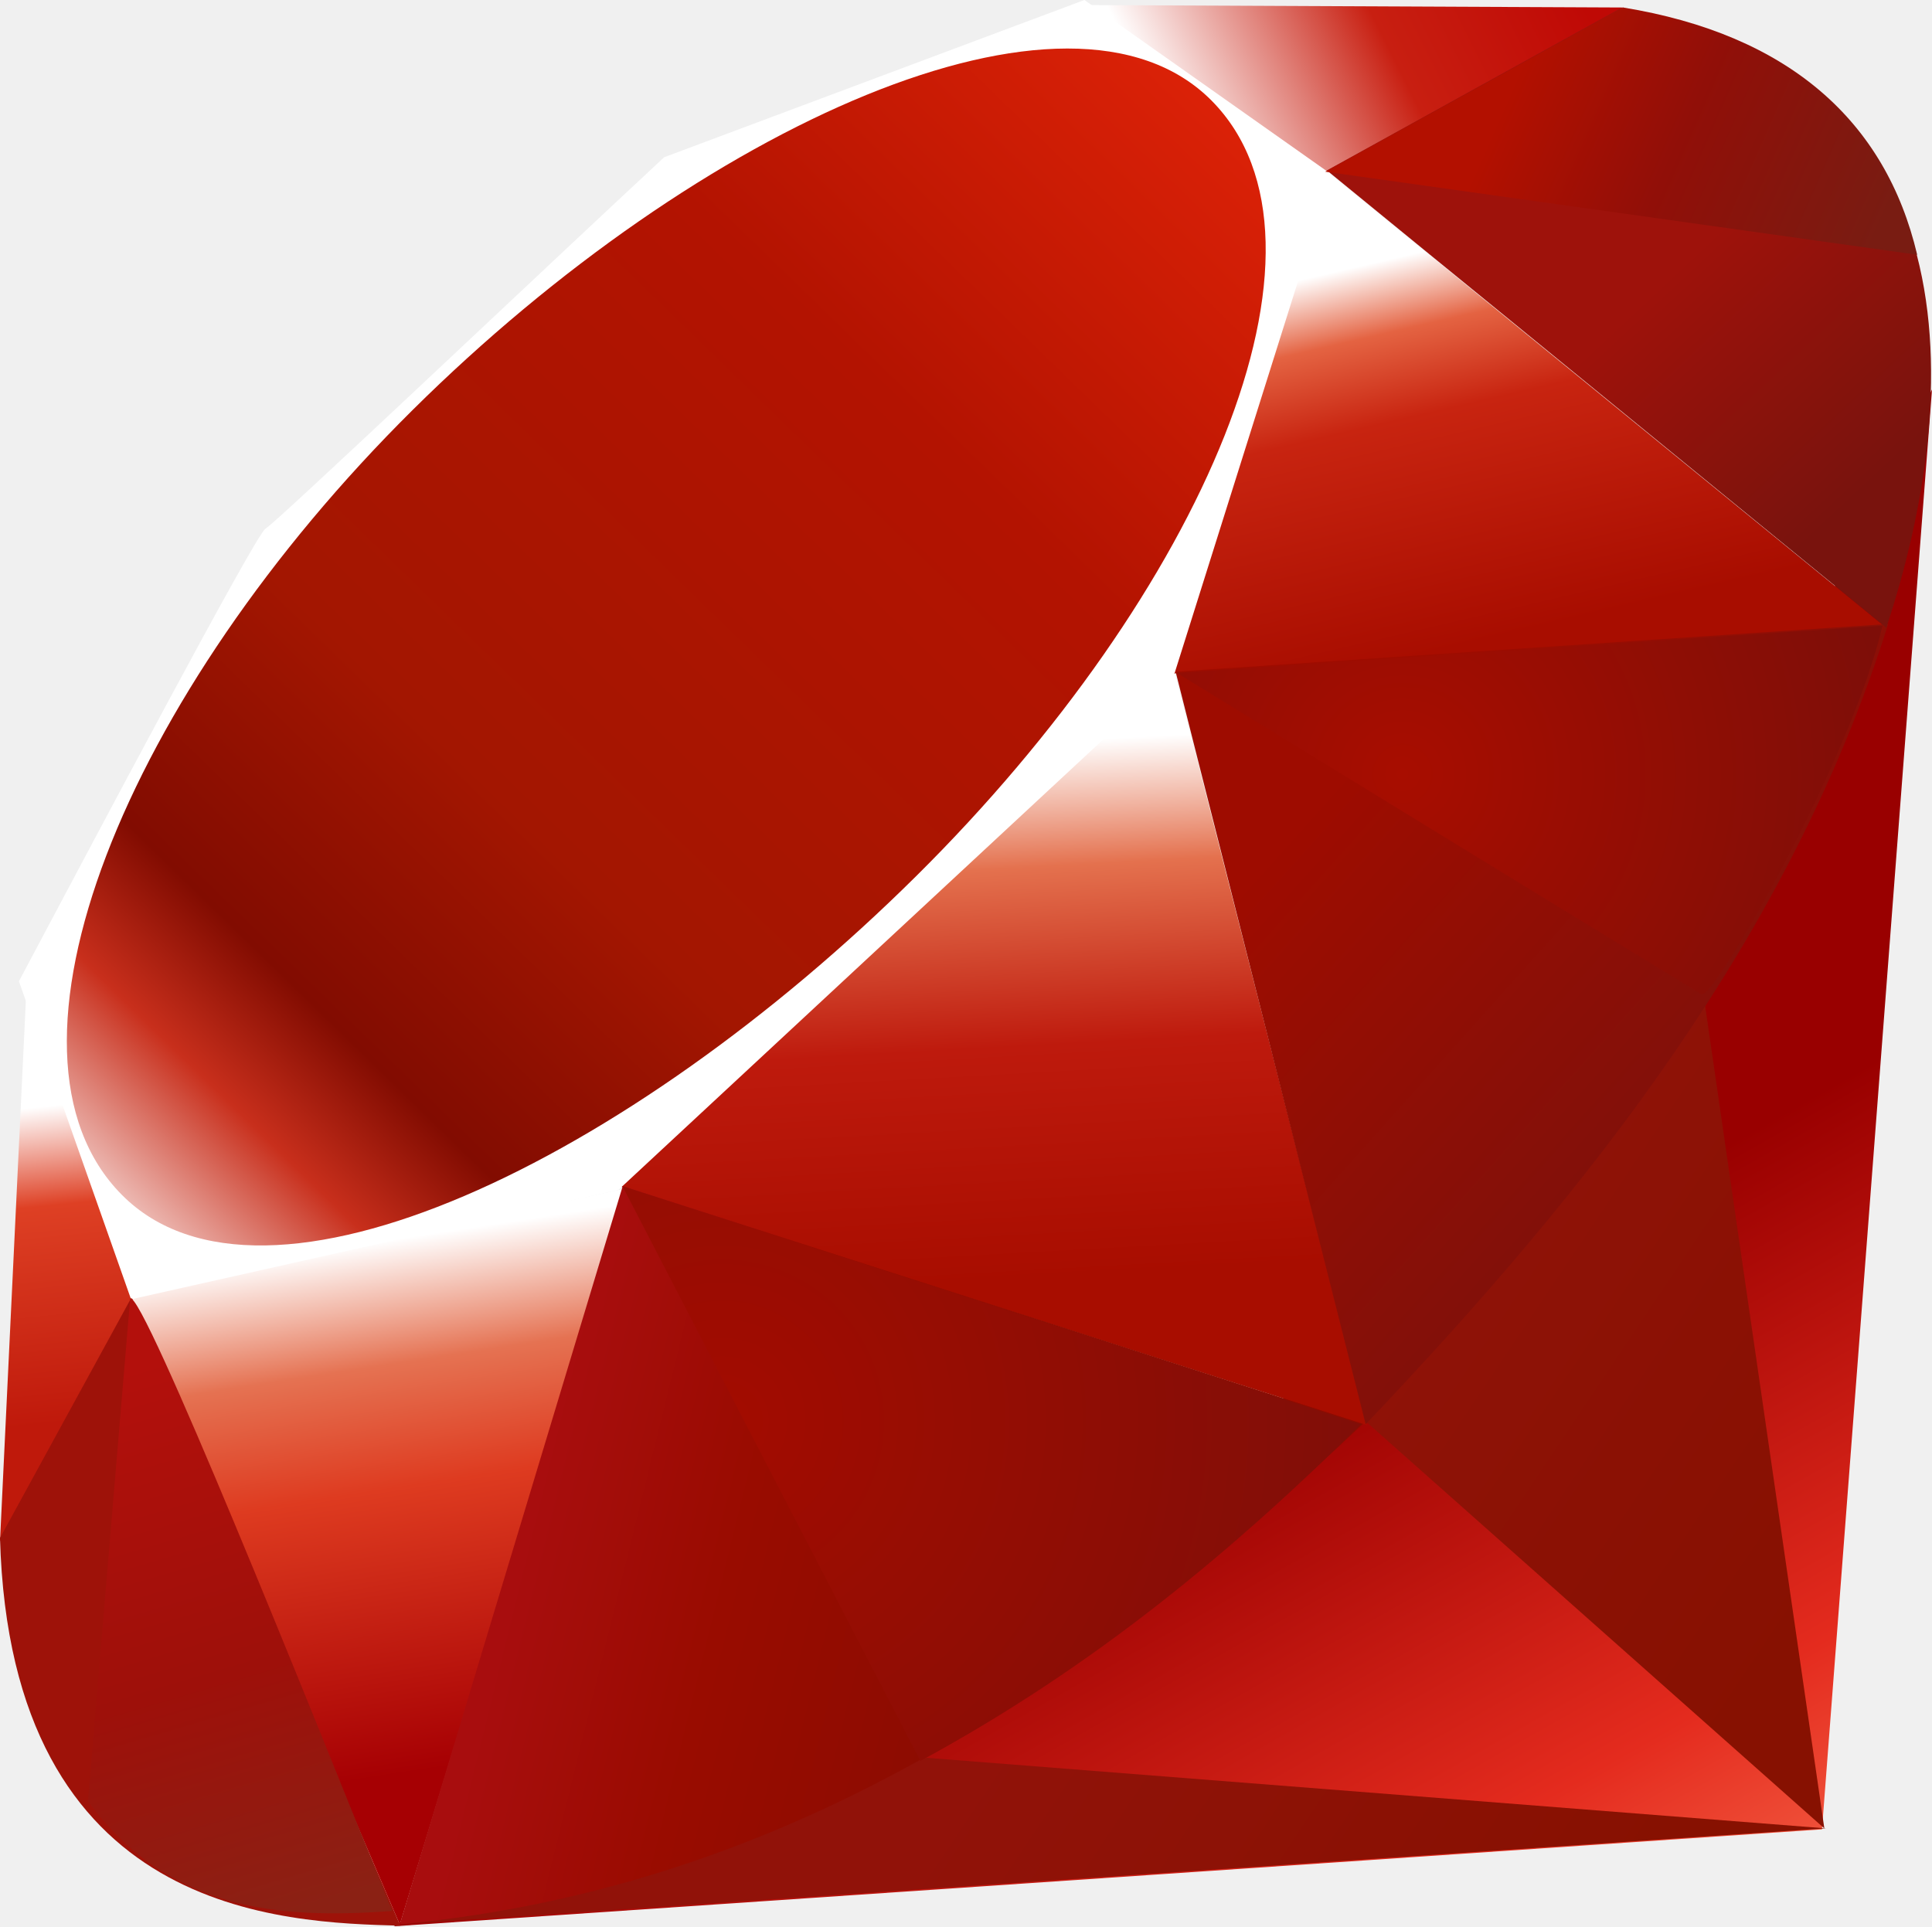
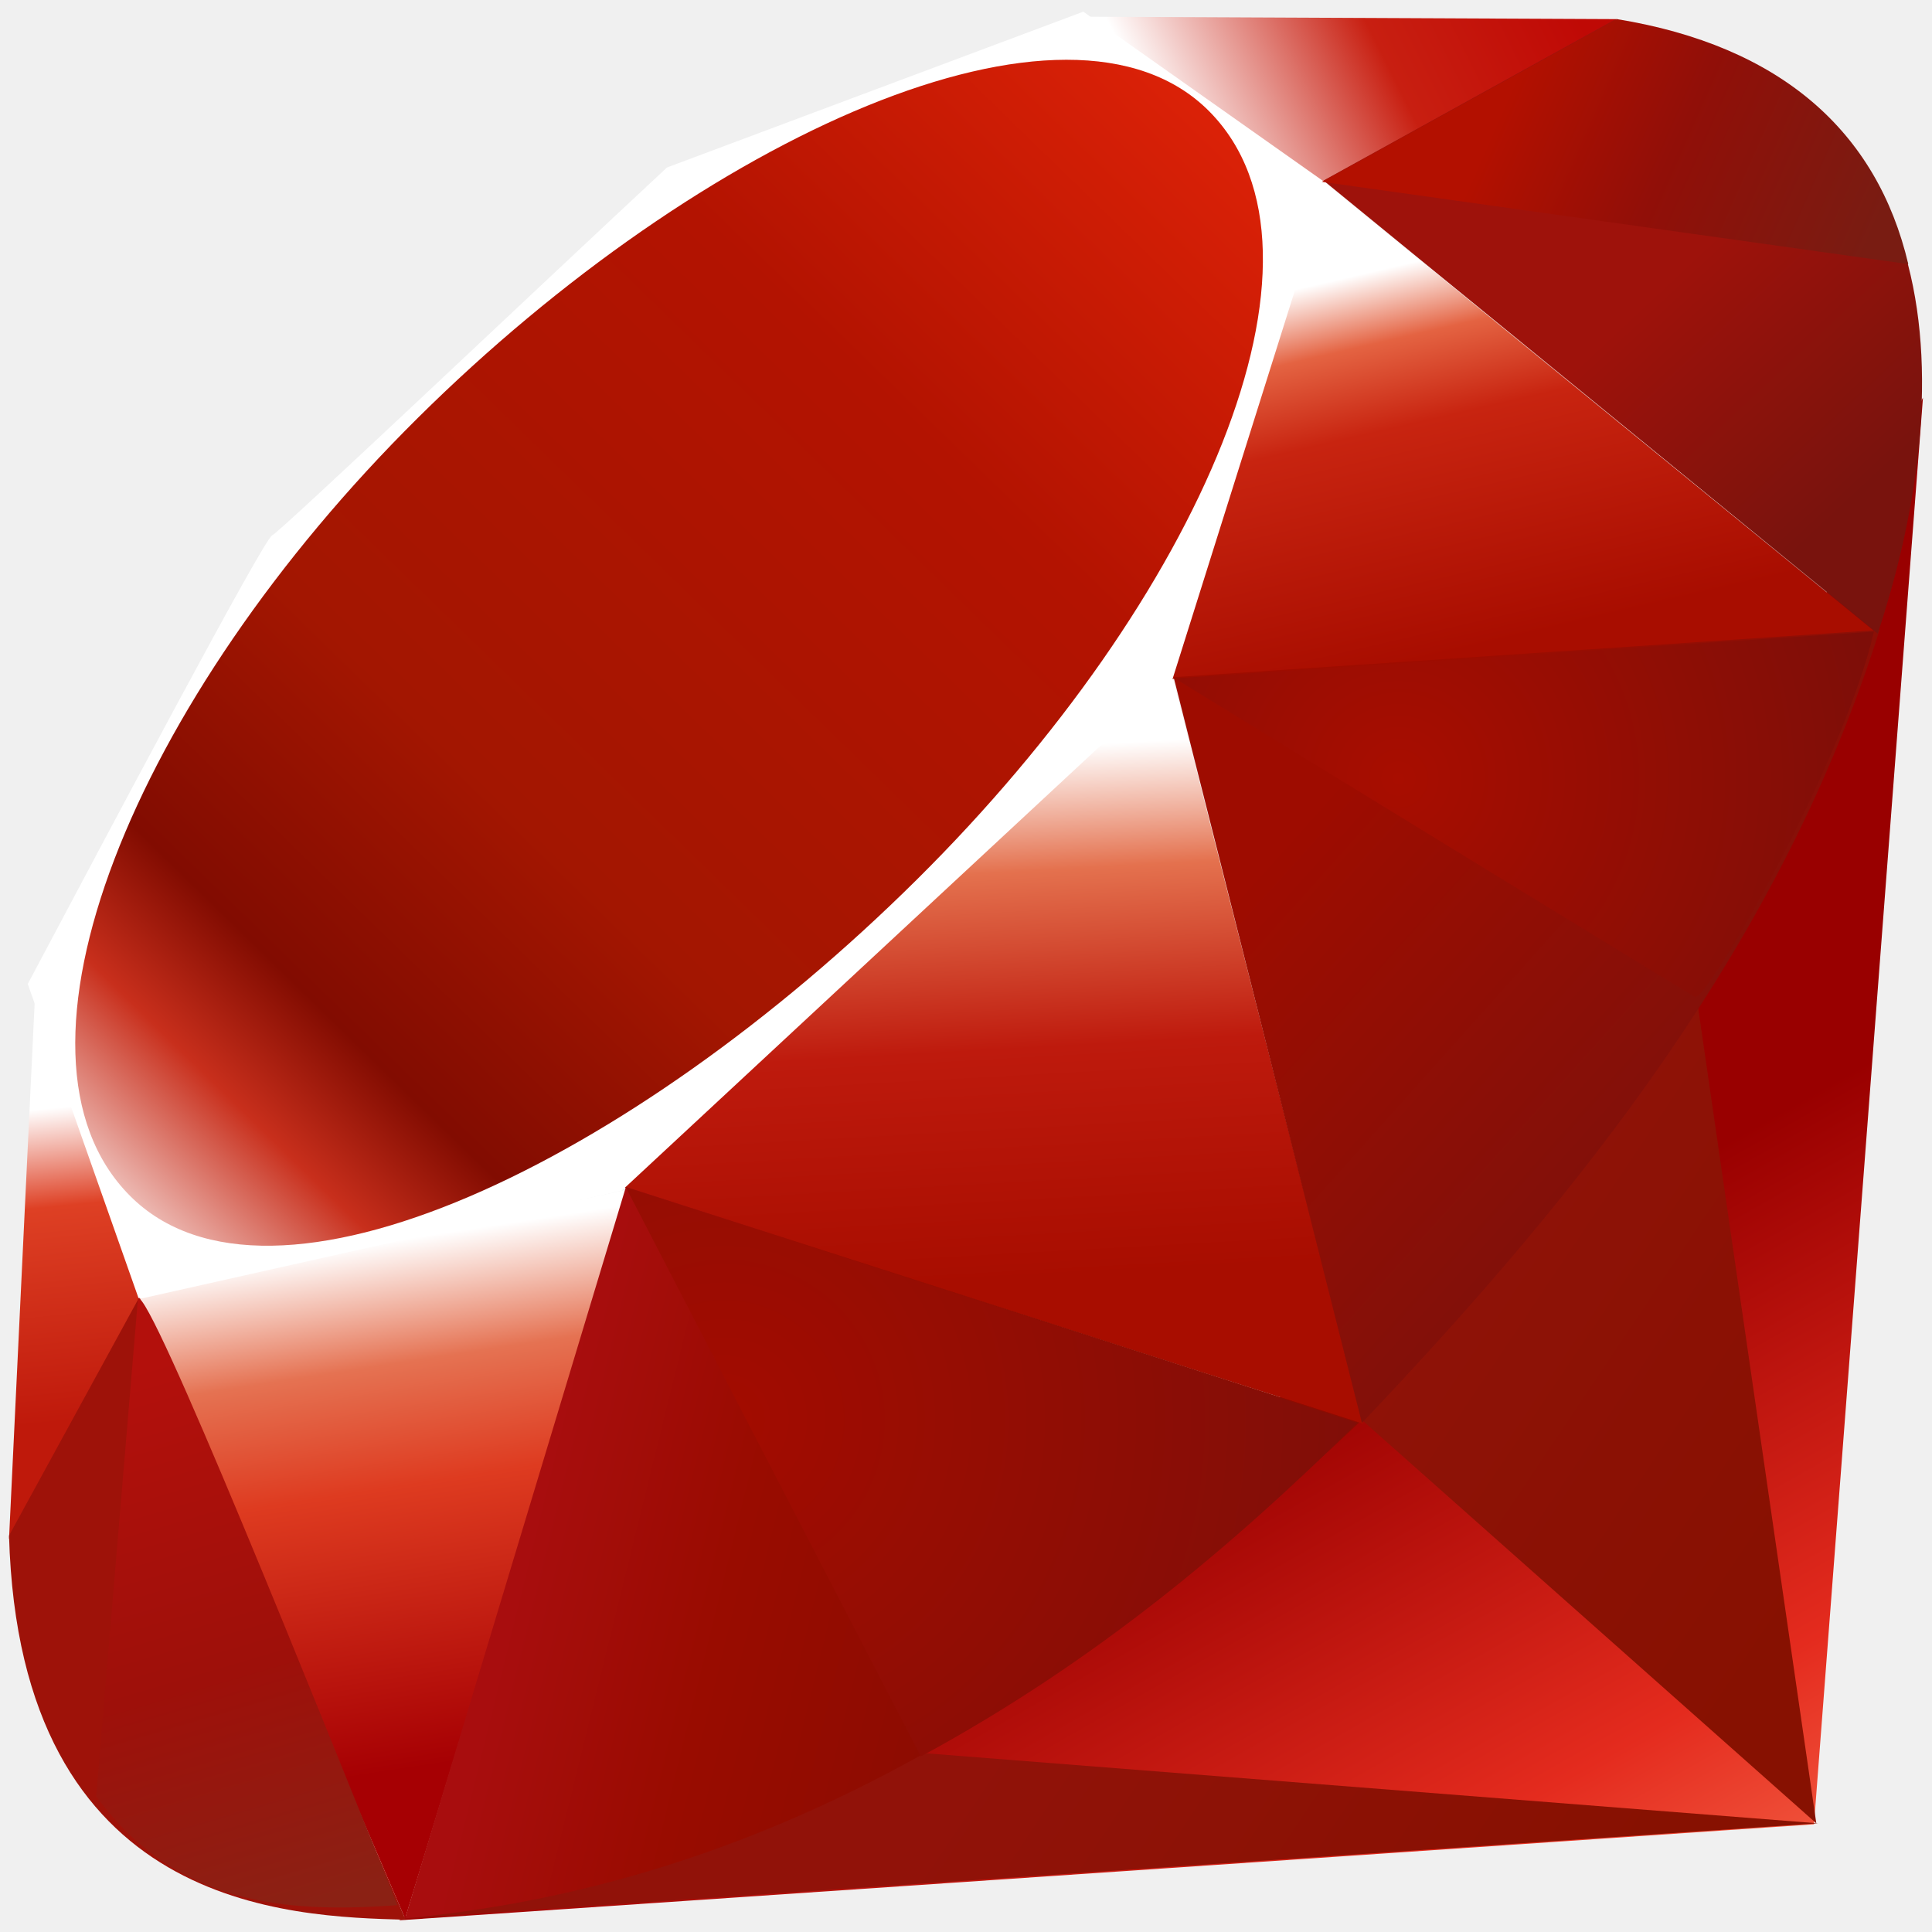
- <svg xmlns="http://www.w3.org/2000/svg" xmlns:xlink="http://www.w3.org/1999/xlink" version="1.1" id="Layer_1" width="198.13" height="197.58" viewBox="0 0 198.13 197.58" overflow="visible" enable-background="new 0 0 198.13 197.58" xml:space="preserve">
+ <svg xmlns="http://www.w3.org/2000/svg" xmlns:xlink="http://www.w3.org/1999/xlink" version="1.1" id="Layer_1" width="200" height="200" viewBox="0 0 200 200" overflow="visible" enable-background="new 0 0 198.13 197.58" xml:space="preserve">
  <defs id="defs3489">
    <linearGradient id="XMLID_17_-9" gradientUnits="userSpaceOnUse" x1="174.074" y1="215.549" x2="132.276" y2="141.753">
      <stop offset="0" style="stop-color:#FB7655" id="stop3272-4" />
      <stop offset="0" style="stop-color:#FB7655" id="stop3274-5" />
      <stop offset="0.41" style="stop-color:#E42B1E" id="stop3276-1" />
      <stop offset="0.99" style="stop-color:#990000" id="stop3278-0" />
      <stop offset="1" style="stop-color:#990000" id="stop3280-3" />
    </linearGradient>
    <linearGradient id="XMLID_18_-7" gradientUnits="userSpaceOnUse" x1="194.895" y1="153.558" x2="141.028" y2="117.409">
      <stop offset="0" style="stop-color:#871101" id="stop3285-8" />
      <stop offset="0" style="stop-color:#871101" id="stop3287-8" />
      <stop offset="0.99" style="stop-color:#911209" id="stop3289-6" />
      <stop offset="1" style="stop-color:#911209" id="stop3291-0" />
    </linearGradient>
    <linearGradient id="XMLID_19_-4" gradientUnits="userSpaceOnUse" x1="151.795" y1="217.785" x2="97.93" y2="181.638">
      <stop offset="0" style="stop-color:#871101" id="stop3296-6" />
      <stop offset="0" style="stop-color:#871101" id="stop3298-7" />
      <stop offset="0.99" style="stop-color:#911209" id="stop3300-6" />
      <stop offset="1" style="stop-color:#911209" id="stop3302-0" />
    </linearGradient>
    <linearGradient id="XMLID_20_-9" gradientUnits="userSpaceOnUse" x1="38.696" y1="127.391" x2="47.047" y2="181.661">
      <stop offset="0" style="stop-color:#FFFFFF" id="stop3307-7" />
      <stop offset="0" style="stop-color:#FFFFFF" id="stop3309-5" />
      <stop offset="0.23" style="stop-color:#E57252" id="stop3311-9" />
      <stop offset="0.46" style="stop-color:#DE3B20" id="stop3313-7" />
      <stop offset="0.99" style="stop-color:#A60003" id="stop3315-8" />
      <stop offset="1" style="stop-color:#A60003" id="stop3317-5" />
    </linearGradient>
    <linearGradient id="XMLID_21_-3" gradientUnits="userSpaceOnUse" x1="96.133" y1="76.715" x2="99.21" y2="132.102">
      <stop offset="0" style="stop-color:#FFFFFF" id="stop3322-3" />
      <stop offset="0" style="stop-color:#FFFFFF" id="stop3324-8" />
      <stop offset="0.23" style="stop-color:#E4714E" id="stop3326-3" />
      <stop offset="0.56" style="stop-color:#BE1A0D" id="stop3328-7" />
      <stop offset="0.99" style="stop-color:#A80D00" id="stop3330-9" />
      <stop offset="1" style="stop-color:#A80D00" id="stop3332-3" />
    </linearGradient>
    <linearGradient id="XMLID_22_-7" gradientUnits="userSpaceOnUse" x1="147.103" y1="25.521" x2="156.314" y2="65.216">
      <stop offset="0" style="stop-color:#FFFFFF" id="stop3337-8" />
      <stop offset="0" style="stop-color:#FFFFFF" id="stop3339-7" />
      <stop offset="0.18" style="stop-color:#E46342" id="stop3341-4" />
      <stop offset="0.4" style="stop-color:#C82410" id="stop3343-1" />
      <stop offset="0.99" style="stop-color:#A80D00" id="stop3345-9" />
      <stop offset="1" style="stop-color:#A80D00" id="stop3347-0" />
    </linearGradient>
    <linearGradient id="XMLID_23_-9" gradientUnits="userSpaceOnUse" x1="118.976" y1="11.541" x2="158.669" y2="-8.305">
      <stop offset="0" style="stop-color:#FFFFFF" id="stop3352-8" />
      <stop offset="0" style="stop-color:#FFFFFF" id="stop3354-8" />
      <stop offset="0.54" style="stop-color:#C81F11" id="stop3356-5" />
      <stop offset="0.99" style="stop-color:#BF0905" id="stop3358-8" />
      <stop offset="1" style="stop-color:#BF0905" id="stop3360-4" />
    </linearGradient>
    <linearGradient id="XMLID_24_-3" gradientUnits="userSpaceOnUse" x1="3.903" y1="113.555" x2="7.17" y2="146.263">
      <stop offset="0" style="stop-color:#FFFFFF" id="stop3365-7" />
      <stop offset="0" style="stop-color:#FFFFFF" id="stop3367-1" />
      <stop offset="0.31" style="stop-color:#DE4024" id="stop3369-3" />
      <stop offset="0.99" style="stop-color:#BF190B" id="stop3371-8" />
      <stop offset="1" style="stop-color:#BF190B" id="stop3373-0" />
    </linearGradient>
    <linearGradient id="XMLID_25_-9" gradientUnits="userSpaceOnUse" x1="-18.556" y1="155.105" x2="135.015" y2="-2.809">
      <stop offset="0" style="stop-color:#BD0012" id="stop3380-7" />
      <stop offset="0" style="stop-color:#BD0012" id="stop3382-9" />
      <stop offset="0.07" style="stop-color:#FFFFFF" id="stop3384-9" />
      <stop offset="0.17" style="stop-color:#FFFFFF" id="stop3386-3" />
      <stop offset="0.27" style="stop-color:#C82F1C" id="stop3388-2" />
      <stop offset="0.33" style="stop-color:#820C01" id="stop3390-4" />
      <stop offset="0.46" style="stop-color:#A31601" id="stop3392-3" />
      <stop offset="0.72" style="stop-color:#B31301" id="stop3394-7" />
      <stop offset="0.99" style="stop-color:#E82609" id="stop3396-1" />
      <stop offset="1" style="stop-color:#E82609" id="stop3398-2" />
    </linearGradient>
    <linearGradient id="XMLID_26_-2" gradientUnits="userSpaceOnUse" x1="99.075" y1="171.033" x2="52.818" y2="159.617">
      <stop offset="0" style="stop-color:#8C0C01" id="stop3403-0" />
      <stop offset="0" style="stop-color:#8C0C01" id="stop3405-2" />
      <stop offset="0.54" style="stop-color:#990C00" id="stop3407-1" />
      <stop offset="0.99" style="stop-color:#A80D0E" id="stop3409-7" />
      <stop offset="1" style="stop-color:#A80D0E" id="stop3411-5" />
    </linearGradient>
    <linearGradient id="XMLID_27_-1" gradientUnits="userSpaceOnUse" x1="178.526" y1="115.515" x2="137.433" y2="78.684">
      <stop offset="0" style="stop-color:#7E110B" id="stop3416-7" />
      <stop offset="0" style="stop-color:#7E110B" id="stop3418-4" />
      <stop offset="0.99" style="stop-color:#9E0C00" id="stop3420-1" />
      <stop offset="1" style="stop-color:#9E0C00" id="stop3422-7" />
    </linearGradient>
    <linearGradient id="XMLID_28_-1" gradientUnits="userSpaceOnUse" x1="193.624" y1="47.937" x2="173.154" y2="26.054">
      <stop offset="0" style="stop-color:#79130D" id="stop3427-1" />
      <stop offset="0" style="stop-color:#79130D" id="stop3429-1" />
      <stop offset="0.99" style="stop-color:#9E120B" id="stop3431-7" />
      <stop offset="1" style="stop-color:#9E120B" id="stop3433-0" />
    </linearGradient>
    <radialGradient id="XMLID_29_-4" cx="143.832" cy="79.388" r="50.358" gradientUnits="userSpaceOnUse">
      <stop offset="0" style="stop-color:#A80D00" id="stop3440-0" />
      <stop offset="0" style="stop-color:#A80D00" id="stop3442-8" />
      <stop offset="0.99" style="stop-color:#7E0E08" id="stop3444-5" />
      <stop offset="1" style="stop-color:#7E0E08" id="stop3446-1" />
    </radialGradient>
    <radialGradient id="XMLID_30_-6" cx="74.092" cy="145.751" r="66.944" gradientUnits="userSpaceOnUse">
      <stop offset="0" style="stop-color:#A30C00" id="stop3451-6" />
      <stop offset="0" style="stop-color:#A30C00" id="stop3453-2" />
      <stop offset="0.99" style="stop-color:#800E08" id="stop3455-1" />
      <stop offset="1" style="stop-color:#800E08" id="stop3457-9" />
    </radialGradient>
    <linearGradient id="XMLID_31_-6" gradientUnits="userSpaceOnUse" x1="26.67" y1="197.336" x2="9.989" y2="140.742">
      <stop offset="0" style="stop-color:#8B2114" id="stop3462-4" />
      <stop offset="0" style="stop-color:#8B2114" id="stop3464-8" />
      <stop offset="0.43" style="stop-color:#9E100A" id="stop3466-0" />
      <stop offset="0.99" style="stop-color:#B3100C" id="stop3468-8" />
      <stop offset="1" style="stop-color:#B3100C" id="stop3470-1" />
    </linearGradient>
    <linearGradient id="XMLID_32_-0" gradientUnits="userSpaceOnUse" x1="154.641" y1="9.798" x2="192.039" y2="26.306">
      <stop offset="0" style="stop-color:#B31000" id="stop3475-2" />
      <stop offset="0" style="stop-color:#B31000" id="stop3477-2" />
      <stop offset="0.44" style="stop-color:#910F08" id="stop3479-9" />
      <stop offset="0.99" style="stop-color:#791C12" id="stop3481-7" />
      <stop offset="1" style="stop-color:#791C12" id="stop3483-5" />
    </linearGradient>
    <linearGradient y2="141.753" x2="132.276" y1="215.549" x1="174.074" gradientUnits="userSpaceOnUse" id="linearGradient3448" xlink:href="#XMLID_17_-9" />
  </defs>
  <linearGradient id="XMLID_17_" gradientUnits="userSpaceOnUse" x1="174.074" y1="215.549" x2="132.276" y2="141.753">
    <stop offset="0" style="stop-color:#FB7655" id="stop3272" />
    <stop offset="0" style="stop-color:#FB7655" id="stop3274" />
    <stop offset="0.41" style="stop-color:#E42B1E" id="stop3276" />
    <stop offset="0.99" style="stop-color:#990000" id="stop3278" />
    <stop offset="1" style="stop-color:#990000" id="stop3280" />
  </linearGradient>
  <linearGradient id="XMLID_18_" gradientUnits="userSpaceOnUse" x1="194.895" y1="153.558" x2="141.028" y2="117.409">
    <stop offset="0" style="stop-color:#871101" id="stop3285" />
    <stop offset="0" style="stop-color:#871101" id="stop3287" />
    <stop offset="0.99" style="stop-color:#911209" id="stop3289" />
    <stop offset="1" style="stop-color:#911209" id="stop3291" />
  </linearGradient>
  <linearGradient id="XMLID_19_" gradientUnits="userSpaceOnUse" x1="151.795" y1="217.785" x2="97.93" y2="181.638">
    <stop offset="0" style="stop-color:#871101" id="stop3296" />
    <stop offset="0" style="stop-color:#871101" id="stop3298" />
    <stop offset="0.99" style="stop-color:#911209" id="stop3300" />
    <stop offset="1" style="stop-color:#911209" id="stop3302" />
  </linearGradient>
  <linearGradient id="XMLID_20_" gradientUnits="userSpaceOnUse" x1="38.696" y1="127.391" x2="47.047" y2="181.661">
    <stop offset="0" style="stop-color:#FFFFFF" id="stop3307" />
    <stop offset="0" style="stop-color:#FFFFFF" id="stop3309" />
    <stop offset="0.23" style="stop-color:#E57252" id="stop3311" />
    <stop offset="0.46" style="stop-color:#DE3B20" id="stop3313" />
    <stop offset="0.99" style="stop-color:#A60003" id="stop3315" />
    <stop offset="1" style="stop-color:#A60003" id="stop3317" />
  </linearGradient>
  <linearGradient id="XMLID_21_" gradientUnits="userSpaceOnUse" x1="96.133" y1="76.715" x2="99.21" y2="132.102">
    <stop offset="0" style="stop-color:#FFFFFF" id="stop3322" />
    <stop offset="0" style="stop-color:#FFFFFF" id="stop3324" />
    <stop offset="0.23" style="stop-color:#E4714E" id="stop3326" />
    <stop offset="0.56" style="stop-color:#BE1A0D" id="stop3328" />
    <stop offset="0.99" style="stop-color:#A80D00" id="stop3330" />
    <stop offset="1" style="stop-color:#A80D00" id="stop3332" />
  </linearGradient>
  <linearGradient id="XMLID_22_" gradientUnits="userSpaceOnUse" x1="147.103" y1="25.521" x2="156.314" y2="65.216">
    <stop offset="0" style="stop-color:#FFFFFF" id="stop3337" />
    <stop offset="0" style="stop-color:#FFFFFF" id="stop3339" />
    <stop offset="0.18" style="stop-color:#E46342" id="stop3341" />
    <stop offset="0.4" style="stop-color:#C82410" id="stop3343" />
    <stop offset="0.99" style="stop-color:#A80D00" id="stop3345" />
    <stop offset="1" style="stop-color:#A80D00" id="stop3347" />
  </linearGradient>
  <linearGradient id="XMLID_23_" gradientUnits="userSpaceOnUse" x1="118.976" y1="11.541" x2="158.669" y2="-8.305">
    <stop offset="0" style="stop-color:#FFFFFF" id="stop3352" />
    <stop offset="0" style="stop-color:#FFFFFF" id="stop3354" />
    <stop offset="0.54" style="stop-color:#C81F11" id="stop3356" />
    <stop offset="0.99" style="stop-color:#BF0905" id="stop3358" />
    <stop offset="1" style="stop-color:#BF0905" id="stop3360" />
  </linearGradient>
  <linearGradient id="XMLID_24_" gradientUnits="userSpaceOnUse" x1="3.903" y1="113.555" x2="7.17" y2="146.263">
    <stop offset="0" style="stop-color:#FFFFFF" id="stop3365" />
    <stop offset="0" style="stop-color:#FFFFFF" id="stop3367" />
    <stop offset="0.31" style="stop-color:#DE4024" id="stop3369" />
    <stop offset="0.99" style="stop-color:#BF190B" id="stop3371" />
    <stop offset="1" style="stop-color:#BF190B" id="stop3373" />
  </linearGradient>
  <linearGradient id="XMLID_25_" gradientUnits="userSpaceOnUse" x1="-18.556" y1="155.105" x2="135.015" y2="-2.809">
    <stop offset="0" style="stop-color:#BD0012" id="stop3380" />
    <stop offset="0" style="stop-color:#BD0012" id="stop3382" />
    <stop offset="0.07" style="stop-color:#FFFFFF" id="stop3384" />
    <stop offset="0.17" style="stop-color:#FFFFFF" id="stop3386" />
    <stop offset="0.27" style="stop-color:#C82F1C" id="stop3388" />
    <stop offset="0.33" style="stop-color:#820C01" id="stop3390" />
    <stop offset="0.46" style="stop-color:#A31601" id="stop3392" />
    <stop offset="0.72" style="stop-color:#B31301" id="stop3394" />
    <stop offset="0.99" style="stop-color:#E82609" id="stop3396" />
    <stop offset="1" style="stop-color:#E82609" id="stop3398" />
  </linearGradient>
  <linearGradient id="XMLID_26_" gradientUnits="userSpaceOnUse" x1="99.075" y1="171.033" x2="52.818" y2="159.617">
    <stop offset="0" style="stop-color:#8C0C01" id="stop3403" />
    <stop offset="0" style="stop-color:#8C0C01" id="stop3405" />
    <stop offset="0.54" style="stop-color:#990C00" id="stop3407" />
    <stop offset="0.99" style="stop-color:#A80D0E" id="stop3409" />
    <stop offset="1" style="stop-color:#A80D0E" id="stop3411" />
  </linearGradient>
  <linearGradient id="XMLID_27_" gradientUnits="userSpaceOnUse" x1="178.526" y1="115.515" x2="137.433" y2="78.684">
    <stop offset="0" style="stop-color:#7E110B" id="stop3416" />
    <stop offset="0" style="stop-color:#7E110B" id="stop3418" />
    <stop offset="0.99" style="stop-color:#9E0C00" id="stop3420" />
    <stop offset="1" style="stop-color:#9E0C00" id="stop3422" />
  </linearGradient>
  <linearGradient id="XMLID_28_" gradientUnits="userSpaceOnUse" x1="193.624" y1="47.937" x2="173.154" y2="26.054">
    <stop offset="0" style="stop-color:#79130D" id="stop3427" />
    <stop offset="0" style="stop-color:#79130D" id="stop3429" />
    <stop offset="0.99" style="stop-color:#9E120B" id="stop3431" />
    <stop offset="1" style="stop-color:#9E120B" id="stop3433" />
  </linearGradient>
  <radialGradient id="XMLID_29_" cx="143.832" cy="79.388" r="50.358" gradientUnits="userSpaceOnUse">
    <stop offset="0" style="stop-color:#A80D00" id="stop3440" />
    <stop offset="0" style="stop-color:#A80D00" id="stop3442" />
    <stop offset="0.99" style="stop-color:#7E0E08" id="stop3444" />
    <stop offset="1" style="stop-color:#7E0E08" id="stop3446" />
  </radialGradient>
  <radialGradient id="XMLID_30_" cx="74.092" cy="145.751" r="66.944" gradientUnits="userSpaceOnUse">
    <stop offset="0" style="stop-color:#A30C00" id="stop3451" />
    <stop offset="0" style="stop-color:#A30C00" id="stop3453" />
    <stop offset="0.99" style="stop-color:#800E08" id="stop3455" />
    <stop offset="1" style="stop-color:#800E08" id="stop3457" />
  </radialGradient>
  <linearGradient id="XMLID_31_" gradientUnits="userSpaceOnUse" x1="26.67" y1="197.336" x2="9.989" y2="140.742">
    <stop offset="0" style="stop-color:#8B2114" id="stop3462" />
    <stop offset="0" style="stop-color:#8B2114" id="stop3464" />
    <stop offset="0.43" style="stop-color:#9E100A" id="stop3466" />
    <stop offset="0.99" style="stop-color:#B3100C" id="stop3468" />
    <stop offset="1" style="stop-color:#B3100C" id="stop3470" />
  </linearGradient>
  <linearGradient id="XMLID_32_" gradientUnits="userSpaceOnUse" x1="154.641" y1="9.798" x2="192.039" y2="26.306">
    <stop offset="0" style="stop-color:#B31000" id="stop3475" />
    <stop offset="0" style="stop-color:#B31000" id="stop3477" />
    <stop offset="0.44" style="stop-color:#910F08" id="stop3479" />
    <stop offset="0.99" style="stop-color:#791C12" id="stop3481" />
    <stop offset="1" style="stop-color:#791C12" id="stop3483" />
  </linearGradient>
-   <polygon style="fill:url(#linearGradient3448);fill-rule:evenodd" clip-rule="evenodd" points="153.5,130.41 40.38,197.58 186.849,187.641 198.13,39.95 " id="polygon3282" />
-   <polygon style="fill:url(#XMLID_18_-7);fill-rule:evenodd" clip-rule="evenodd" points="187.089,187.54 174.5,100.65 140.209,145.93 " id="polygon3293" />
-   <polygon style="fill:url(#XMLID_19_-4);fill-rule:evenodd" clip-rule="evenodd" points="187.259,187.54 95.03,180.3 40.87,197.391 " id="polygon3304" />
-   <polygon style="fill:url(#XMLID_20_-9);fill-rule:evenodd" clip-rule="evenodd" points="41,197.41 64.04,121.93 13.34,132.771 " id="polygon3319" />
-   <polygon style="fill:url(#XMLID_21_-3);fill-rule:evenodd" clip-rule="evenodd" points="140.2,146.18 119,63.14 58.33,120.01 " id="polygon3334" />
-   <polygon style="fill:url(#XMLID_22_-7);fill-rule:evenodd" clip-rule="evenodd" points="193.32,64.31 135.97,17.47 120,69.1 " id="polygon3349" />
-   <polygon style="fill:url(#XMLID_23_-9);fill-rule:evenodd" clip-rule="evenodd" points="166.5,0.77 132.77,19.41 111.49,0.52 " id="polygon3362" />
-   <polygon style="fill:url(#XMLID_24_-3);fill-rule:evenodd" clip-rule="evenodd" points="0,158.09 14.13,132.32 2.7,101.62 " id="polygon3375" />
-   <path style="fill:#ffffff;fill-rule:evenodd" clip-rule="evenodd" d="m 1.94,100.65 11.5,32.62 49.97,-11.211 57.05,-53.02 L 136.56,17.9 111.209,0 68.109,16.13 C 54.53,28.76 28.18,53.75 27.23,54.22 26.29,54.7 9.83,85.81 1.94,100.65 z" id="path3377" />
-   <path style="fill:url(#XMLID_25_-9);fill-rule:evenodd" clip-rule="evenodd" d="m 42.32,42.05 c 29.43,-29.18 67.37,-46.42 81.93,-31.73 14.551,14.69 -0.88,50.39 -30.31,79.56 -29.43,29.17 -66.9,47.36 -81.45,32.67 -14.56,-14.68 0.4,-51.33 29.83,-80.5 z" id="path3400" />
-   <path style="fill:url(#XMLID_26_-2);fill-rule:evenodd" clip-rule="evenodd" d="m 41,197.38 22.86,-75.72 75.92,24.39 C 112.33,171.79 81.8,193.55 41,197.38 z" id="path3413" />
-   <path style="fill:url(#XMLID_27_-1);fill-rule:evenodd" clip-rule="evenodd" d="m 120.56,68.89 19.49,77.2 C 162.98,121.98 183.56,96.06 193.639,64 l -73.079,4.89 z" id="path3424" />
-   <path style="fill:url(#XMLID_28_-1);fill-rule:evenodd" clip-rule="evenodd" d="m 193.44,64.39 c 7.8,-23.54 9.6,-57.31 -27.181,-63.58 l -30.18,16.67 57.361,46.91 z" id="path3435" />
-   <path style="fill:#9e1209;fill-rule:evenodd" clip-rule="evenodd" d="m 0,157.75 c 1.08,38.851 29.11,39.43 41.05,39.771 L 13.47,133.11 0,157.75 z" id="path3437" />
-   <path style="fill:url(#XMLID_29_-4);fill-rule:evenodd" clip-rule="evenodd" d="m 120.669,69.01 c 17.62,10.83 53.131,32.58 53.851,32.98 1.119,0.63 15.31,-23.93 18.53,-37.81 l -72.381,4.83 z" id="path3448" />
-   <path style="fill:url(#XMLID_30_-6);fill-rule:evenodd" clip-rule="evenodd" d="m 63.83,121.66 30.56,58.96 c 18.07,-9.8 32.22,-21.74 45.18,-34.53 L 63.83,121.66 z" id="path3459" />
-   <path style="fill:url(#XMLID_31_-6);fill-rule:evenodd" clip-rule="evenodd" d="m 13.35,133.19 -4.33,51.56 c 8.17,11.16 19.41,12.13 31.2,11.26 -8.53,-21.23 -25.57,-63.68 -26.87,-62.82 z" id="path3472" />
-   <path style="fill:url(#XMLID_32_-0);fill-rule:evenodd" clip-rule="evenodd" d="m 135.9,17.61 60.71,8.52 C 193.37,12.4 183.42,3.54 166.46,0.77 L 135.9,17.61 z" id="path3485" />
+   <g id="g1054" transform="translate(0.935,1.21)">
+     <polygon style="fill:url(#linearGradient3448);fill-rule:evenodd" clip-rule="evenodd" points="153.5,130.41 40.38,197.58 186.849,187.641 198.13,39.95 " id="polygon3282" />
+     <polygon style="fill:url(#XMLID_18_-7);fill-rule:evenodd" clip-rule="evenodd" points="174.5,100.65 140.209,145.93 187.089,187.54 " id="polygon3293" />
+     <polygon style="fill:url(#XMLID_19_-4);fill-rule:evenodd" clip-rule="evenodd" points="95.03,180.3 40.87,197.391 187.259,187.54 " id="polygon3304" />
+     <polygon style="fill:url(#XMLID_20_-9);fill-rule:evenodd" clip-rule="evenodd" points="64.04,121.93 13.34,132.771 41,197.41 " id="polygon3319" />
+     <polygon style="fill:url(#XMLID_21_-3);fill-rule:evenodd" clip-rule="evenodd" points="119,63.14 58.33,120.01 140.2,146.18 " id="polygon3334" />
+     <polygon style="fill:url(#XMLID_22_-7);fill-rule:evenodd" clip-rule="evenodd" points="135.97,17.47 120,69.1 193.32,64.31 " id="polygon3349" />
+     <polygon style="fill:url(#XMLID_23_-9);fill-rule:evenodd" clip-rule="evenodd" points="132.77,19.41 111.49,0.52 166.5,0.77 " id="polygon3362" />
+     <polygon style="fill:url(#XMLID_24_-3);fill-rule:evenodd" clip-rule="evenodd" points="14.13,132.32 2.7,101.62 0,158.09 " id="polygon3375" />
+     <path style="fill:#ffffff;fill-rule:evenodd" clip-rule="evenodd" d="m 1.94,100.65 11.5,32.62 49.97,-11.211 57.05,-53.02 L 136.56,17.9 111.209,0 68.109,16.13 C 54.53,28.76 28.18,53.75 27.23,54.22 26.29,54.7 9.83,85.81 1.94,100.65 Z" id="path3377" />
+     <path style="fill:url(#XMLID_25_-9);fill-rule:evenodd" clip-rule="evenodd" d="m 42.32,42.05 c 29.43,-29.18 67.37,-46.42 81.93,-31.73 14.551,14.69 -0.88,50.39 -30.31,79.56 -29.43,29.17 -66.9,47.36 -81.45,32.67 -14.56,-14.68 0.4,-51.33 29.83,-80.5 z" id="path3400" />
+     <path style="fill:url(#XMLID_26_-2);fill-rule:evenodd" clip-rule="evenodd" d="m 41,197.38 22.86,-75.72 75.92,24.39 C 112.33,171.79 81.8,193.55 41,197.38 Z" id="path3413" />
+     <path style="fill:url(#XMLID_27_-1);fill-rule:evenodd" clip-rule="evenodd" d="m 120.56,68.89 19.49,77.2 C 162.98,121.98 183.56,96.06 193.639,64 Z" id="path3424" />
+     <path style="fill:url(#XMLID_28_-1);fill-rule:evenodd" clip-rule="evenodd" d="m 193.44,64.39 c 7.8,-23.54 9.6,-57.31 -27.181,-63.58 l -30.18,16.67 z" id="path3435" />
+     <path style="fill:#9e1209;fill-rule:evenodd" clip-rule="evenodd" d="m 0,157.75 c 1.08,38.851 29.11,39.43 41.05,39.771 L 13.47,133.11 Z" id="path3437" />
+     <path style="fill:url(#XMLID_29_-4);fill-rule:evenodd" clip-rule="evenodd" d="m 120.669,69.01 c 17.62,10.83 53.131,32.58 53.851,32.98 1.119,0.63 15.31,-23.93 18.53,-37.81 z" id="path3448" />
+     <path style="fill:url(#XMLID_30_-6);fill-rule:evenodd" clip-rule="evenodd" d="m 63.83,121.66 30.56,58.96 c 18.07,-9.8 32.22,-21.74 45.18,-34.53 z" id="path3459" />
+     <path style="fill:url(#XMLID_31_-6);fill-rule:evenodd" clip-rule="evenodd" d="m 13.35,133.19 -4.33,51.56 c 8.17,11.16 19.41,12.13 31.2,11.26 -8.53,-21.23 -25.57,-63.68 -26.87,-62.82 z" id="path3472" />
+     <path style="fill:url(#XMLID_32_-0);fill-rule:evenodd" clip-rule="evenodd" d="m 135.9,17.61 60.71,8.52 C 193.37,12.4 183.42,3.54 166.46,0.77 Z" id="path3485" />
+   </g>
</svg>
